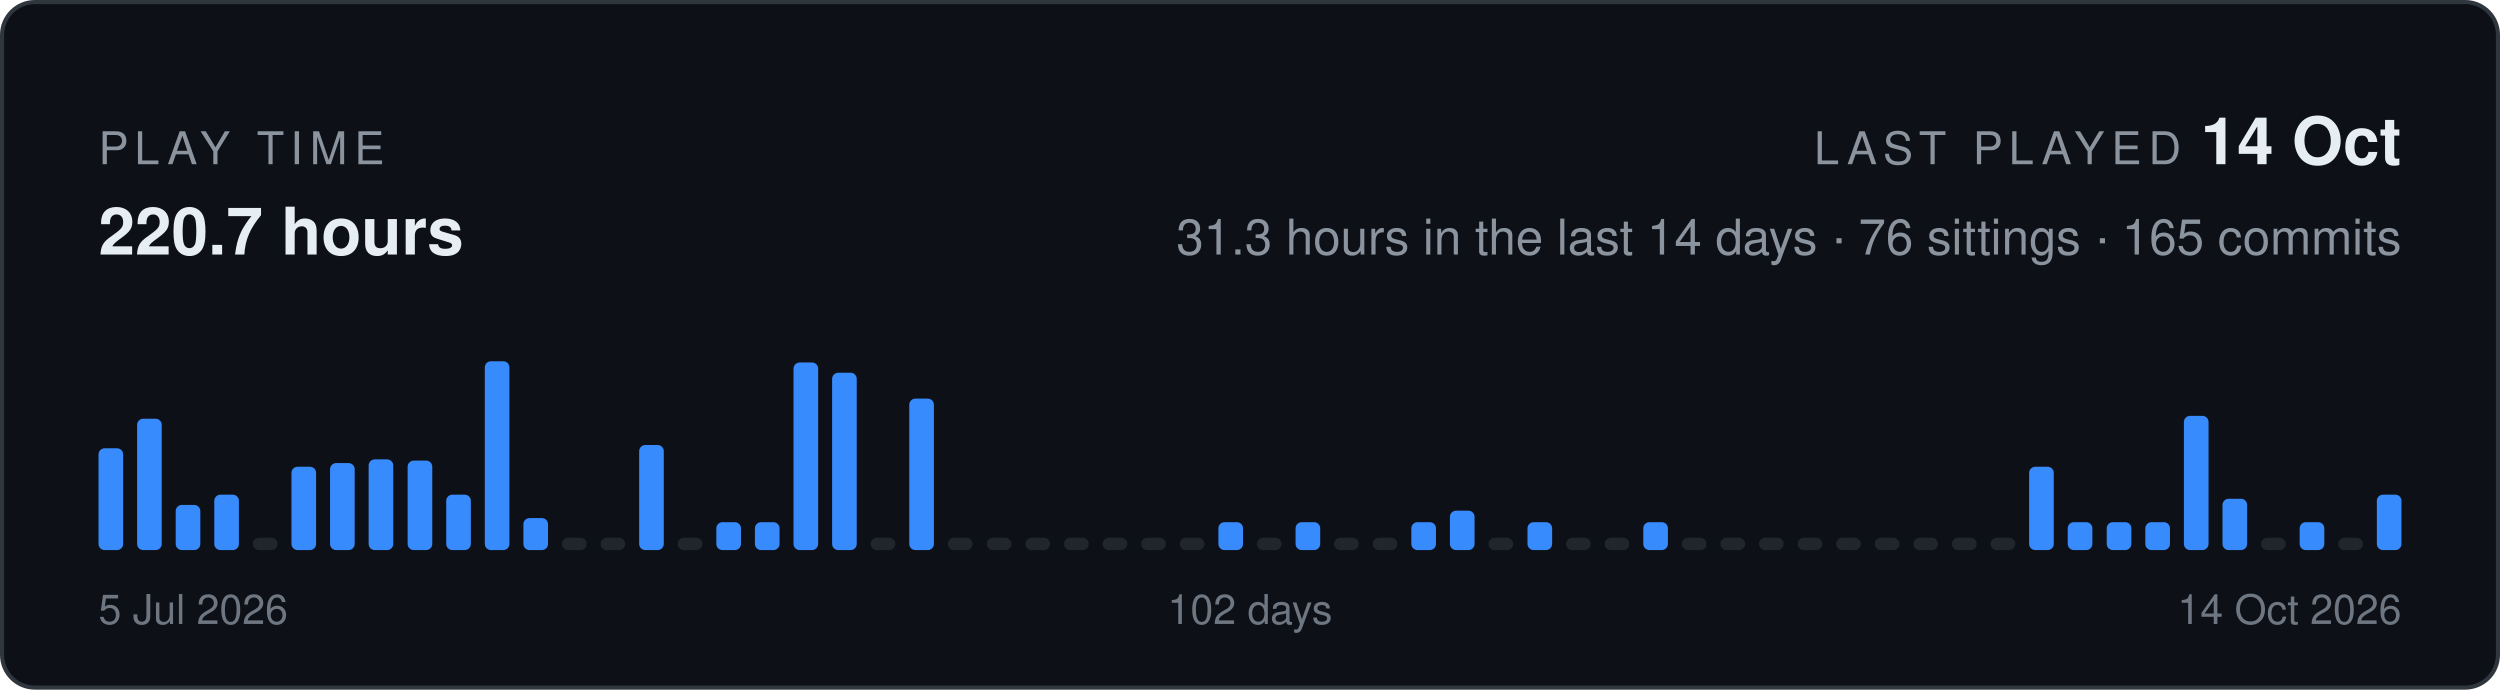
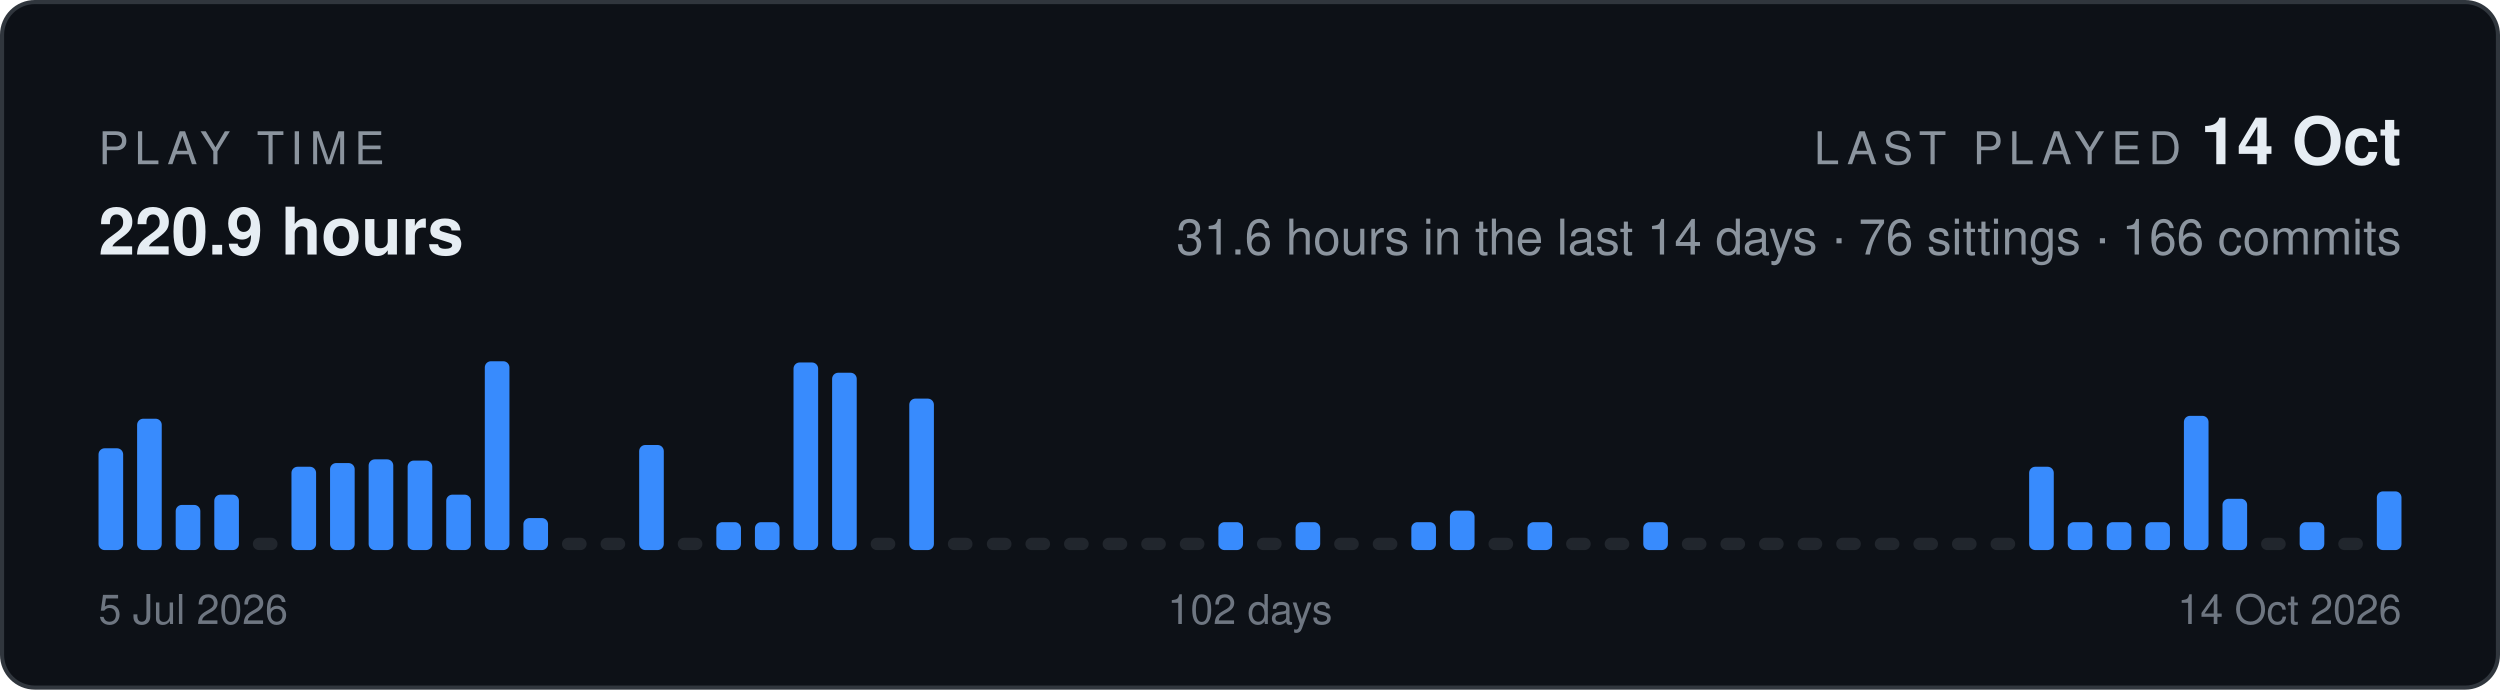
- <svg xmlns="http://www.w3.org/2000/svg" width="609" height="168" viewBox="0 0 609 168" role="img" aria-label="Play time: 220.7 hours over 165 commits, last played 14 Oct">
+ <svg xmlns="http://www.w3.org/2000/svg" width="609" height="168" viewBox="0 0 609 168" role="img" aria-label="Play time: 220.9 hours over 166 commits, last played 14 Oct">
  <style>
    .card { fill: #0d1117; stroke: #30363d }
    text { font-family: -apple-system, BlinkMacSystemFont, "Segoe UI", Helvetica, Arial, sans-serif }
    .label { font-size: 11px; letter-spacing: 1.7px; fill: #8b949e }
    .stat { font-size: 16px; font-weight: 600; letter-spacing: normal; fill: #e6edf3 }
    .note { font-size: 12px; fill: #8b949e }
    .axis { font-size: 10px; fill: #6e7681 }
    .bar { fill: #388bfd }
    .bar-quiet { fill: #21262d }
  </style>
  <rect class="card" x="0.5" y="0.5" width="608" height="167" rx="8" />
  <text class="label" x="24" y="40">PLAY TIME</text>
-   <text class="stat" x="24" y="62">220.7 hours</text>
+   <text class="stat" x="24" y="62">220.9 hours</text>
  <text class="label" x="585" y="40" text-anchor="end">LAST PLAYED <tspan class="stat">14 Oct</tspan>
  </text>
-   <text class="note" x="585" y="62" text-anchor="end">31.3 hours in the last 14 days   ·   76 sittings   ·   165 commits</text>
+   <text class="note" x="585" y="62" text-anchor="end">31.6 hours in the last 14 days   ·   76 sittings   ·   166 commits</text>
  <rect class="bar" x="24.0" y="109.2" width="6" height="24.8" rx="1.5" />
  <rect class="bar" x="33.4" y="102.0" width="6" height="32.0" rx="1.5" />
  <rect class="bar" x="42.8" y="123.0" width="6" height="11.0" rx="1.5" />
  <rect class="bar" x="52.2" y="120.5" width="6" height="13.5" rx="1.5" />
  <rect class="bar-quiet" x="61.6" y="131.0" width="6" height="3.0" rx="1.5" />
  <rect class="bar" x="71.0" y="113.7" width="6" height="20.3" rx="1.5" />
  <rect class="bar" x="80.4" y="112.8" width="6" height="21.2" rx="1.5" />
  <rect class="bar" x="89.8" y="111.9" width="6" height="22.1" rx="1.5" />
  <rect class="bar" x="99.3" y="112.2" width="6" height="21.8" rx="1.5" />
  <rect class="bar" x="108.7" y="120.5" width="6" height="13.5" rx="1.5" />
  <rect class="bar" x="118.1" y="88.0" width="6" height="46.0" rx="1.5" />
  <rect class="bar" x="127.5" y="126.2" width="6" height="7.8" rx="1.5" />
  <rect class="bar-quiet" x="136.9" y="131.0" width="6" height="3.0" rx="1.5" />
  <rect class="bar-quiet" x="146.3" y="131.0" width="6" height="3.0" rx="1.5" />
  <rect class="bar" x="155.7" y="108.4" width="6" height="25.6" rx="1.5" />
  <rect class="bar-quiet" x="165.1" y="131.0" width="6" height="3.0" rx="1.5" />
  <rect class="bar" x="174.5" y="127.2" width="6" height="6.8" rx="1.5" />
  <rect class="bar" x="183.9" y="127.2" width="6" height="6.8" rx="1.5" />
  <rect class="bar" x="193.3" y="88.3" width="6" height="45.7" rx="1.5" />
  <rect class="bar" x="202.7" y="90.8" width="6" height="43.2" rx="1.5" />
  <rect class="bar-quiet" x="212.1" y="131.0" width="6" height="3.0" rx="1.5" />
  <rect class="bar" x="221.5" y="97.1" width="6" height="36.9" rx="1.5" />
  <rect class="bar-quiet" x="230.9" y="131.0" width="6" height="3.0" rx="1.5" />
  <rect class="bar-quiet" x="240.4" y="131.0" width="6" height="3.0" rx="1.5" />
  <rect class="bar-quiet" x="249.8" y="131.0" width="6" height="3.0" rx="1.5" />
  <rect class="bar-quiet" x="259.2" y="131.0" width="6" height="3.0" rx="1.5" />
  <rect class="bar-quiet" x="268.6" y="131.0" width="6" height="3.0" rx="1.5" />
  <rect class="bar-quiet" x="278.0" y="131.0" width="6" height="3.0" rx="1.5" />
  <rect class="bar-quiet" x="287.4" y="131.0" width="6" height="3.0" rx="1.5" />
  <rect class="bar" x="296.8" y="127.2" width="6" height="6.8" rx="1.5" />
  <rect class="bar-quiet" x="306.2" y="131.0" width="6" height="3.0" rx="1.5" />
  <rect class="bar" x="315.6" y="127.2" width="6" height="6.8" rx="1.5" />
  <rect class="bar-quiet" x="325.0" y="131.0" width="6" height="3.0" rx="1.5" />
  <rect class="bar-quiet" x="334.4" y="131.0" width="6" height="3.0" rx="1.5" />
  <rect class="bar" x="343.8" y="127.2" width="6" height="6.8" rx="1.5" />
  <rect class="bar" x="353.2" y="124.4" width="6" height="9.6" rx="1.5" />
  <rect class="bar-quiet" x="362.6" y="131.0" width="6" height="3.0" rx="1.5" />
  <rect class="bar" x="372.1" y="127.2" width="6" height="6.8" rx="1.5" />
  <rect class="bar-quiet" x="381.5" y="131.0" width="6" height="3.0" rx="1.5" />
  <rect class="bar-quiet" x="390.9" y="131.0" width="6" height="3.0" rx="1.5" />
  <rect class="bar" x="400.3" y="127.2" width="6" height="6.8" rx="1.5" />
  <rect class="bar-quiet" x="409.7" y="131.0" width="6" height="3.0" rx="1.5" />
  <rect class="bar-quiet" x="419.1" y="131.0" width="6" height="3.0" rx="1.5" />
  <rect class="bar-quiet" x="428.5" y="131.0" width="6" height="3.0" rx="1.5" />
  <rect class="bar-quiet" x="437.9" y="131.0" width="6" height="3.0" rx="1.5" />
  <rect class="bar-quiet" x="447.3" y="131.0" width="6" height="3.0" rx="1.5" />
  <rect class="bar-quiet" x="456.7" y="131.0" width="6" height="3.0" rx="1.5" />
  <rect class="bar-quiet" x="466.1" y="131.0" width="6" height="3.0" rx="1.5" />
  <rect class="bar-quiet" x="475.5" y="131.0" width="6" height="3.0" rx="1.5" />
  <rect class="bar-quiet" x="484.9" y="131.0" width="6" height="3.0" rx="1.5" />
  <rect class="bar" x="494.3" y="113.7" width="6" height="20.3" rx="1.5" />
  <rect class="bar" x="503.7" y="127.2" width="6" height="6.8" rx="1.5" />
  <rect class="bar" x="513.2" y="127.2" width="6" height="6.8" rx="1.5" />
  <rect class="bar" x="522.6" y="127.2" width="6" height="6.8" rx="1.5" />
  <rect class="bar" x="532.0" y="101.3" width="6" height="32.7" rx="1.5" />
  <rect class="bar" x="541.4" y="121.5" width="6" height="12.5" rx="1.5" />
  <rect class="bar-quiet" x="550.8" y="131.0" width="6" height="3.0" rx="1.5" />
  <rect class="bar" x="560.2" y="127.2" width="6" height="6.8" rx="1.5" />
  <rect class="bar-quiet" x="569.6" y="131.0" width="6" height="3.0" rx="1.5" />
-   <rect class="bar" x="579.0" y="120.5" width="6" height="13.5" rx="1.5" />
+   <rect class="bar" x="579.0" y="119.7" width="6" height="14.3" rx="1.5" />
  <text class="axis" x="24" y="152">5 Jul 2026</text>
  <text class="axis" x="304.5" y="152" text-anchor="middle">102 days</text>
  <text class="axis" x="585" y="152" text-anchor="end">14 Oct 2026</text>
</svg>
